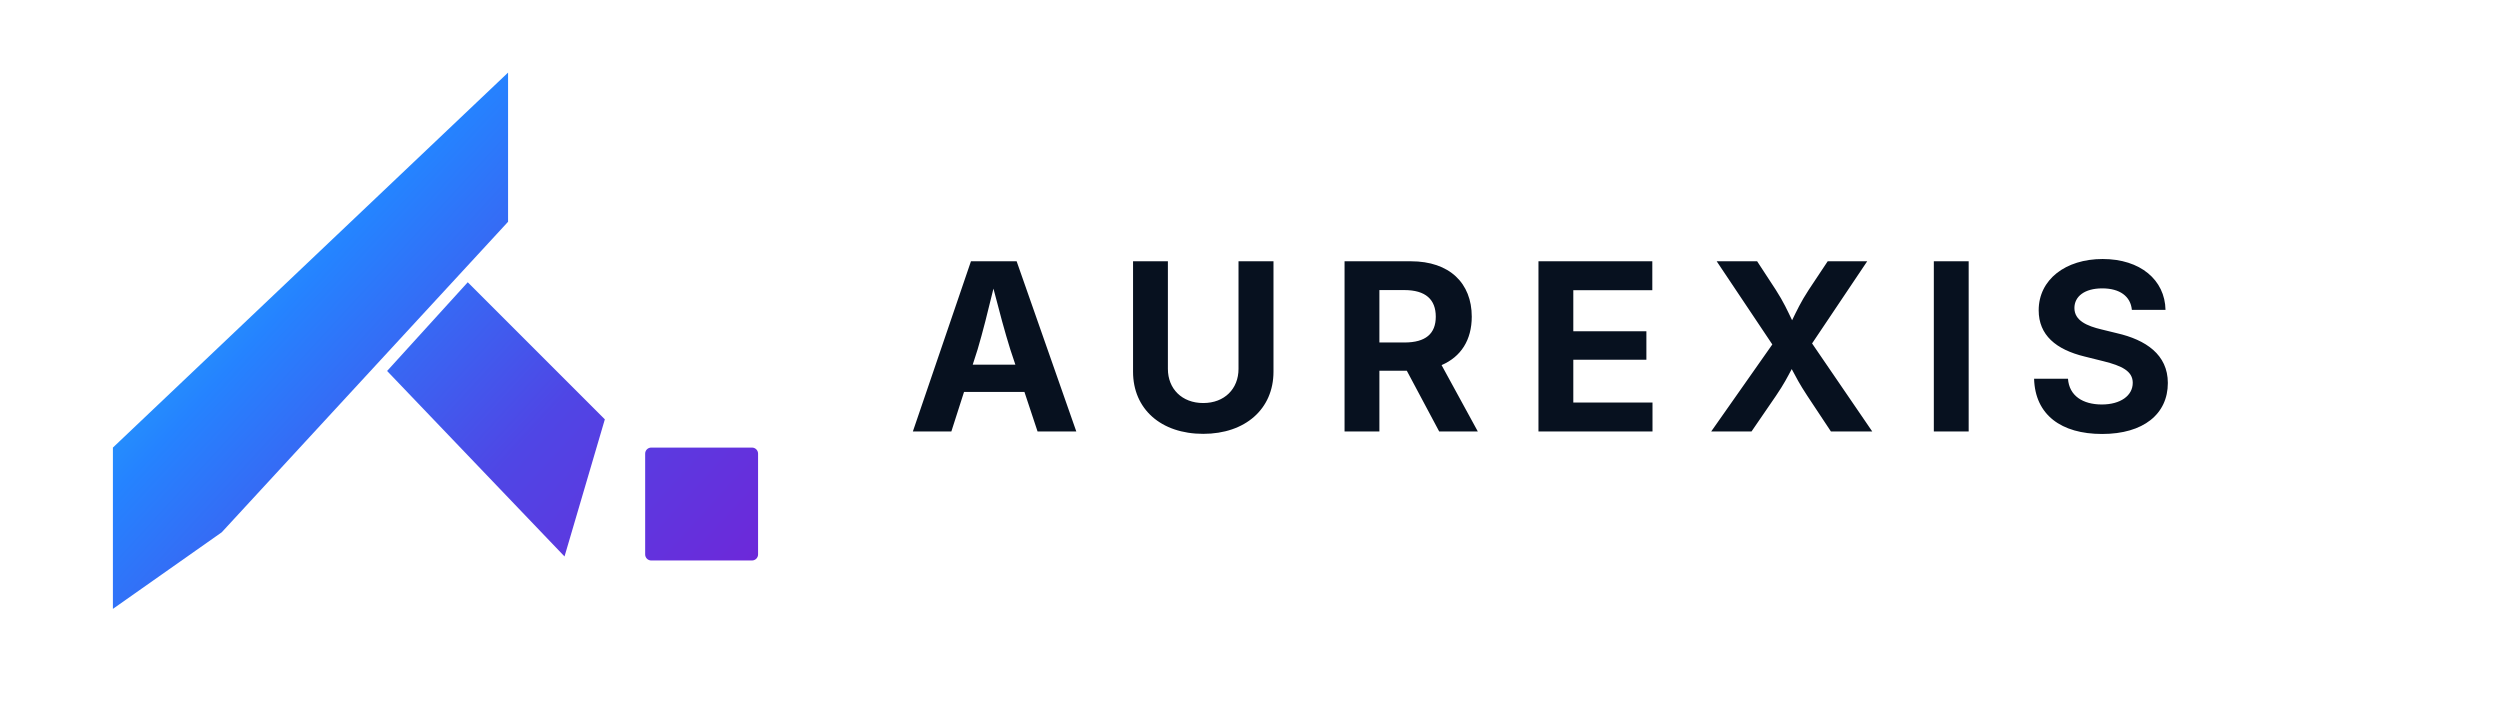
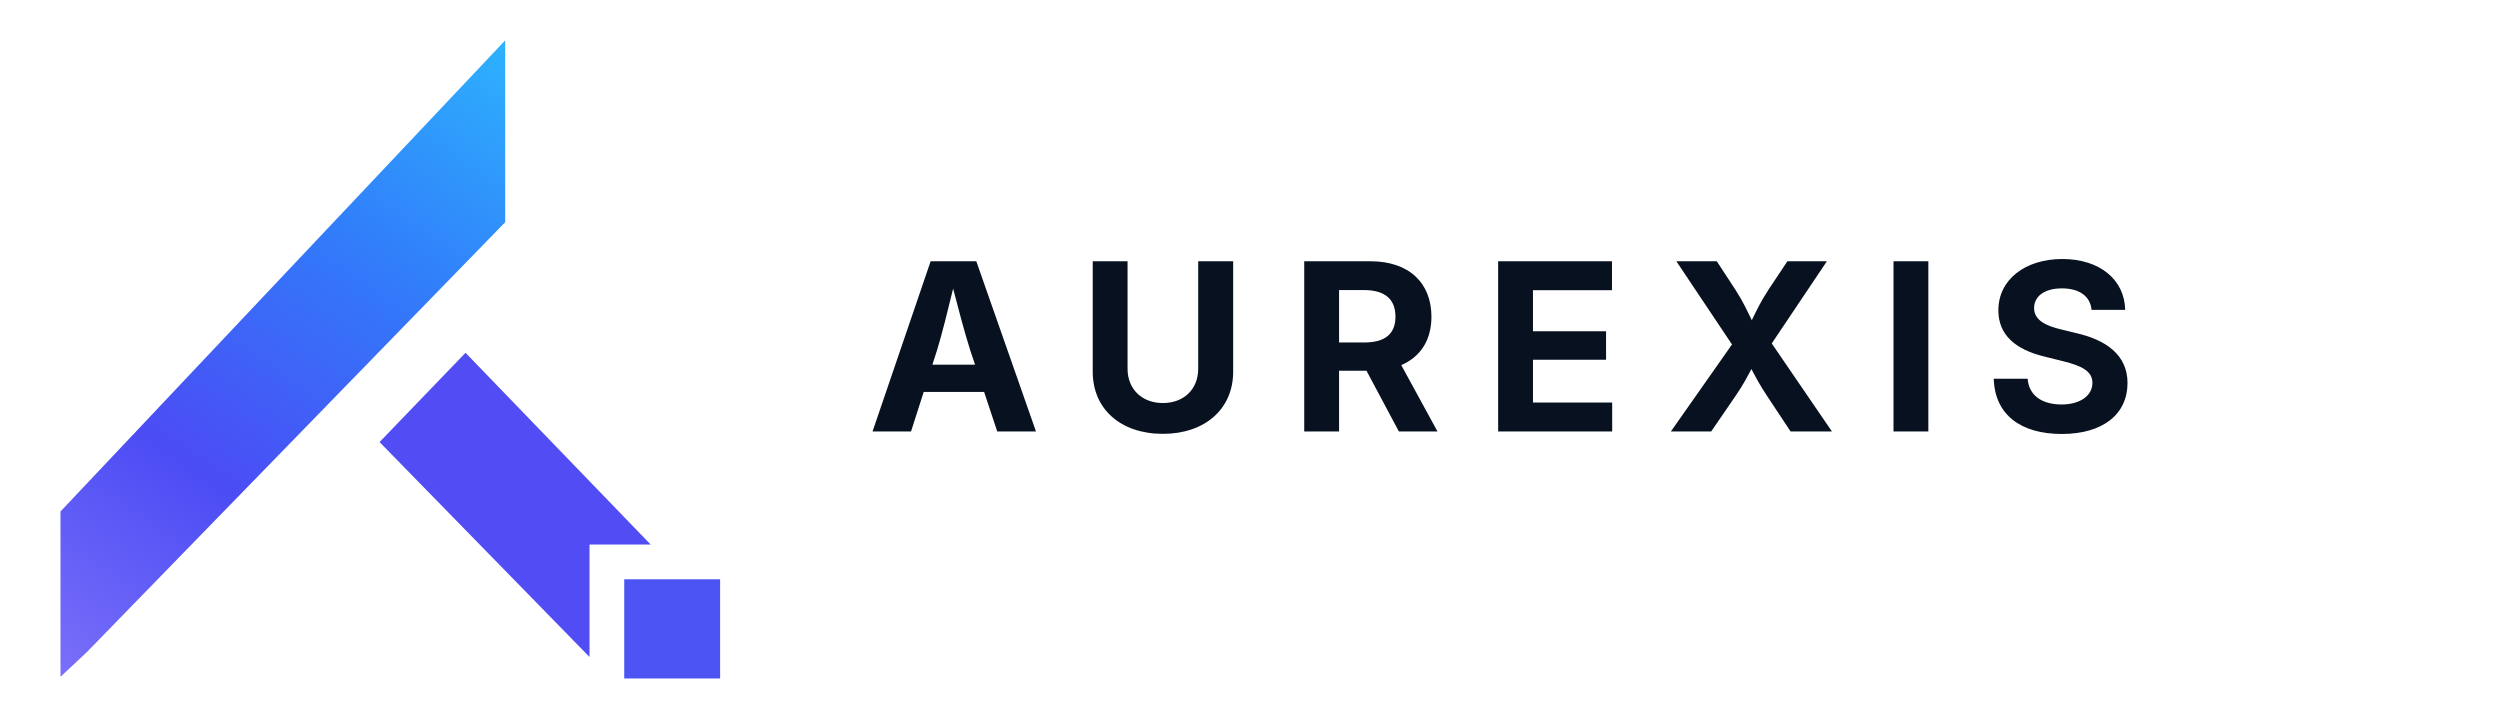
<svg xmlns="http://www.w3.org/2000/svg" viewBox="0 0 620 180" fill="none">
  <defs>
-     <linearGradient id="aurexisGradient" x1="34" y1="18" x2="178" y2="150" gradientUnits="userSpaceOnUse">
-       <stop offset="0" stop-color="#22D3EE" />
-       <stop offset="0.34" stop-color="#2583FF" />
-       <stop offset="0.68" stop-color="#4F46E5" />
-       <stop offset="1" stop-color="#6D28D9" />
+     <linearGradient id="m" x1="269" y1="0" x2="0" y2="385" gradientUnits="userSpaceOnUse">
+       <stop stop-color="#2DB2FD" />
+       <stop offset=".34" stop-color="#327AFA" />
+       <stop offset=".68" stop-color="#4B4CF4" />
+       <stop offset="1" stop-color="#7A6FF9" />
    </linearGradient>
  </defs>
-   <g>
-     <path d="M28 151V111L126 18V55L55 132L28 151Z" fill="url(#aurexisGradient)" />
-     <path d="M96 92L116 70L150 104L140 138L96 92Z" fill="url(#aurexisGradient)" />
-     <rect x="160" y="111" width="28" height="28" rx="1.5" fill="url(#aurexisGradient)" />
+   <g transform="translate(15 10) scale(.41)">
+     <path d="M0 385V285L269 0V110L16 370L0 385Z" fill="url(#m)" />
+     <path d="M193 243L245 189L357 305H320V373L193 243Z" fill="#524CF4" />
+     <path d="M341 326H399V386H341Z" fill="#4C55F4" />
  </g>
-   <text x="225" y="107" fill="#07111F" font-family="Inter,Segoe UI,Arial,sans-serif" font-size="58" font-weight="700" letter-spacing="10">AUREXIS</text>
+   <text x="215" y="107" fill="#07111F" font-family="Inter,Segoe UI,Arial,sans-serif" font-size="58" font-weight="700" letter-spacing="10">AUREXIS</text>
</svg>
